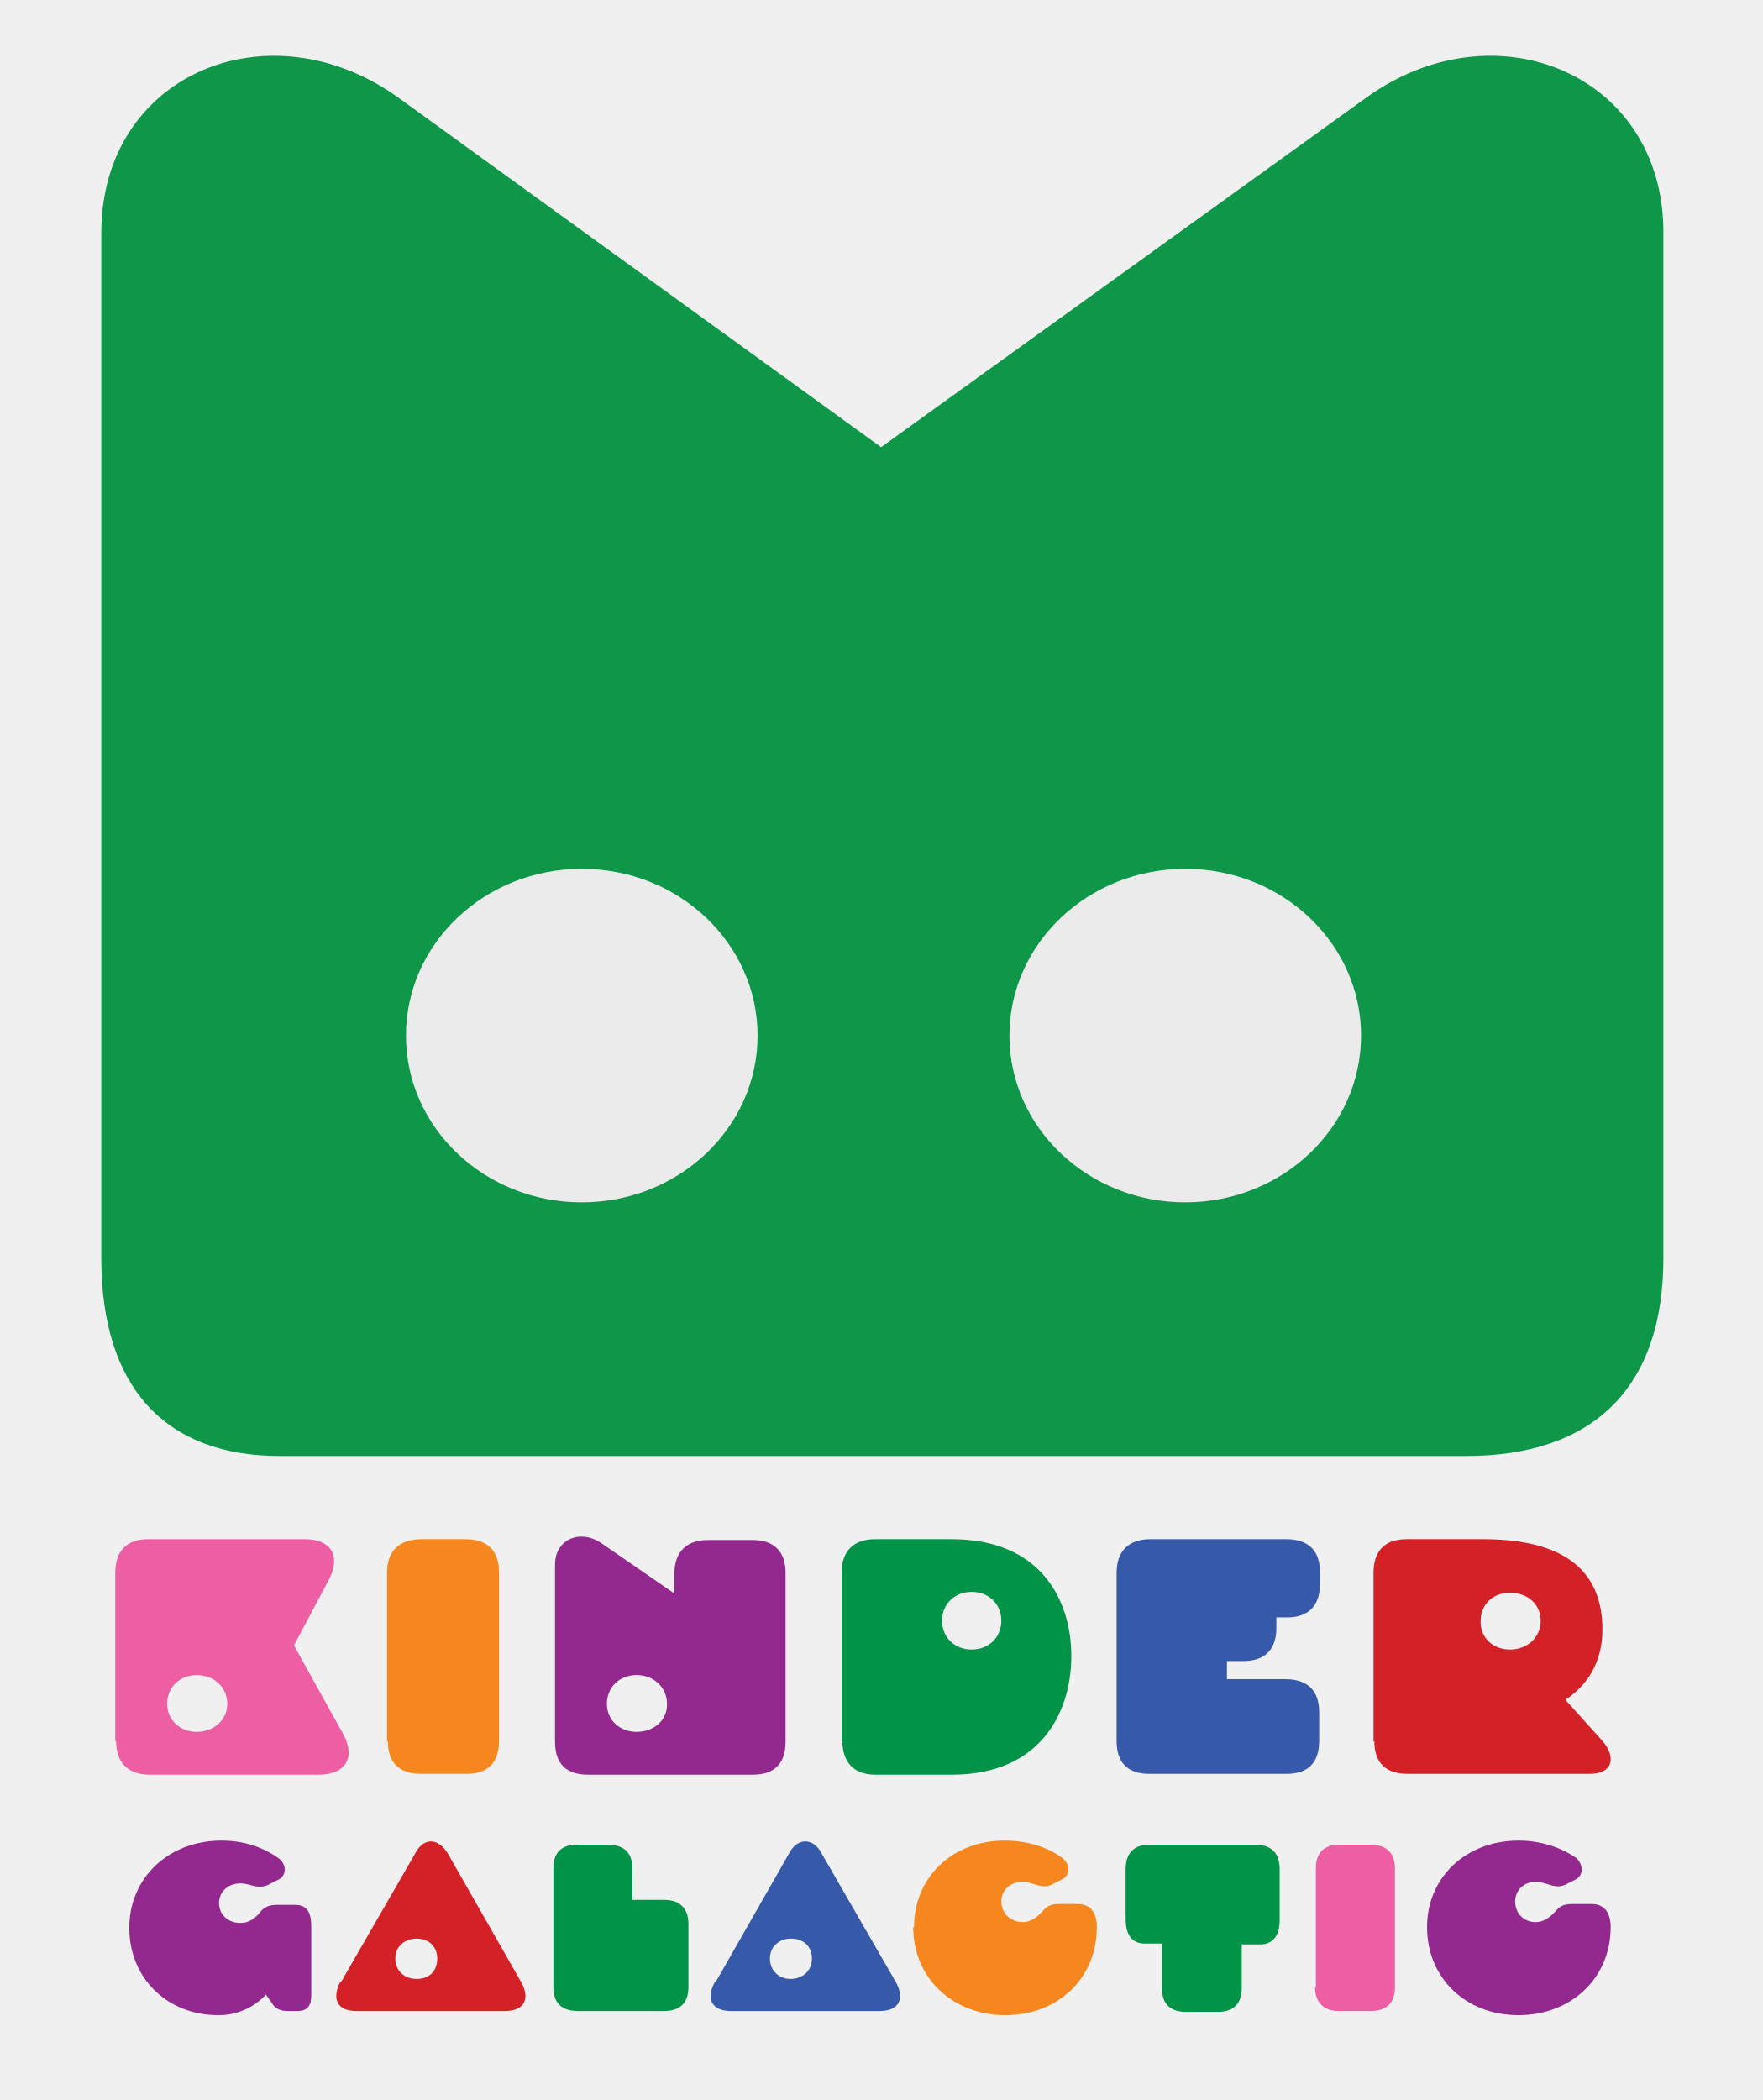
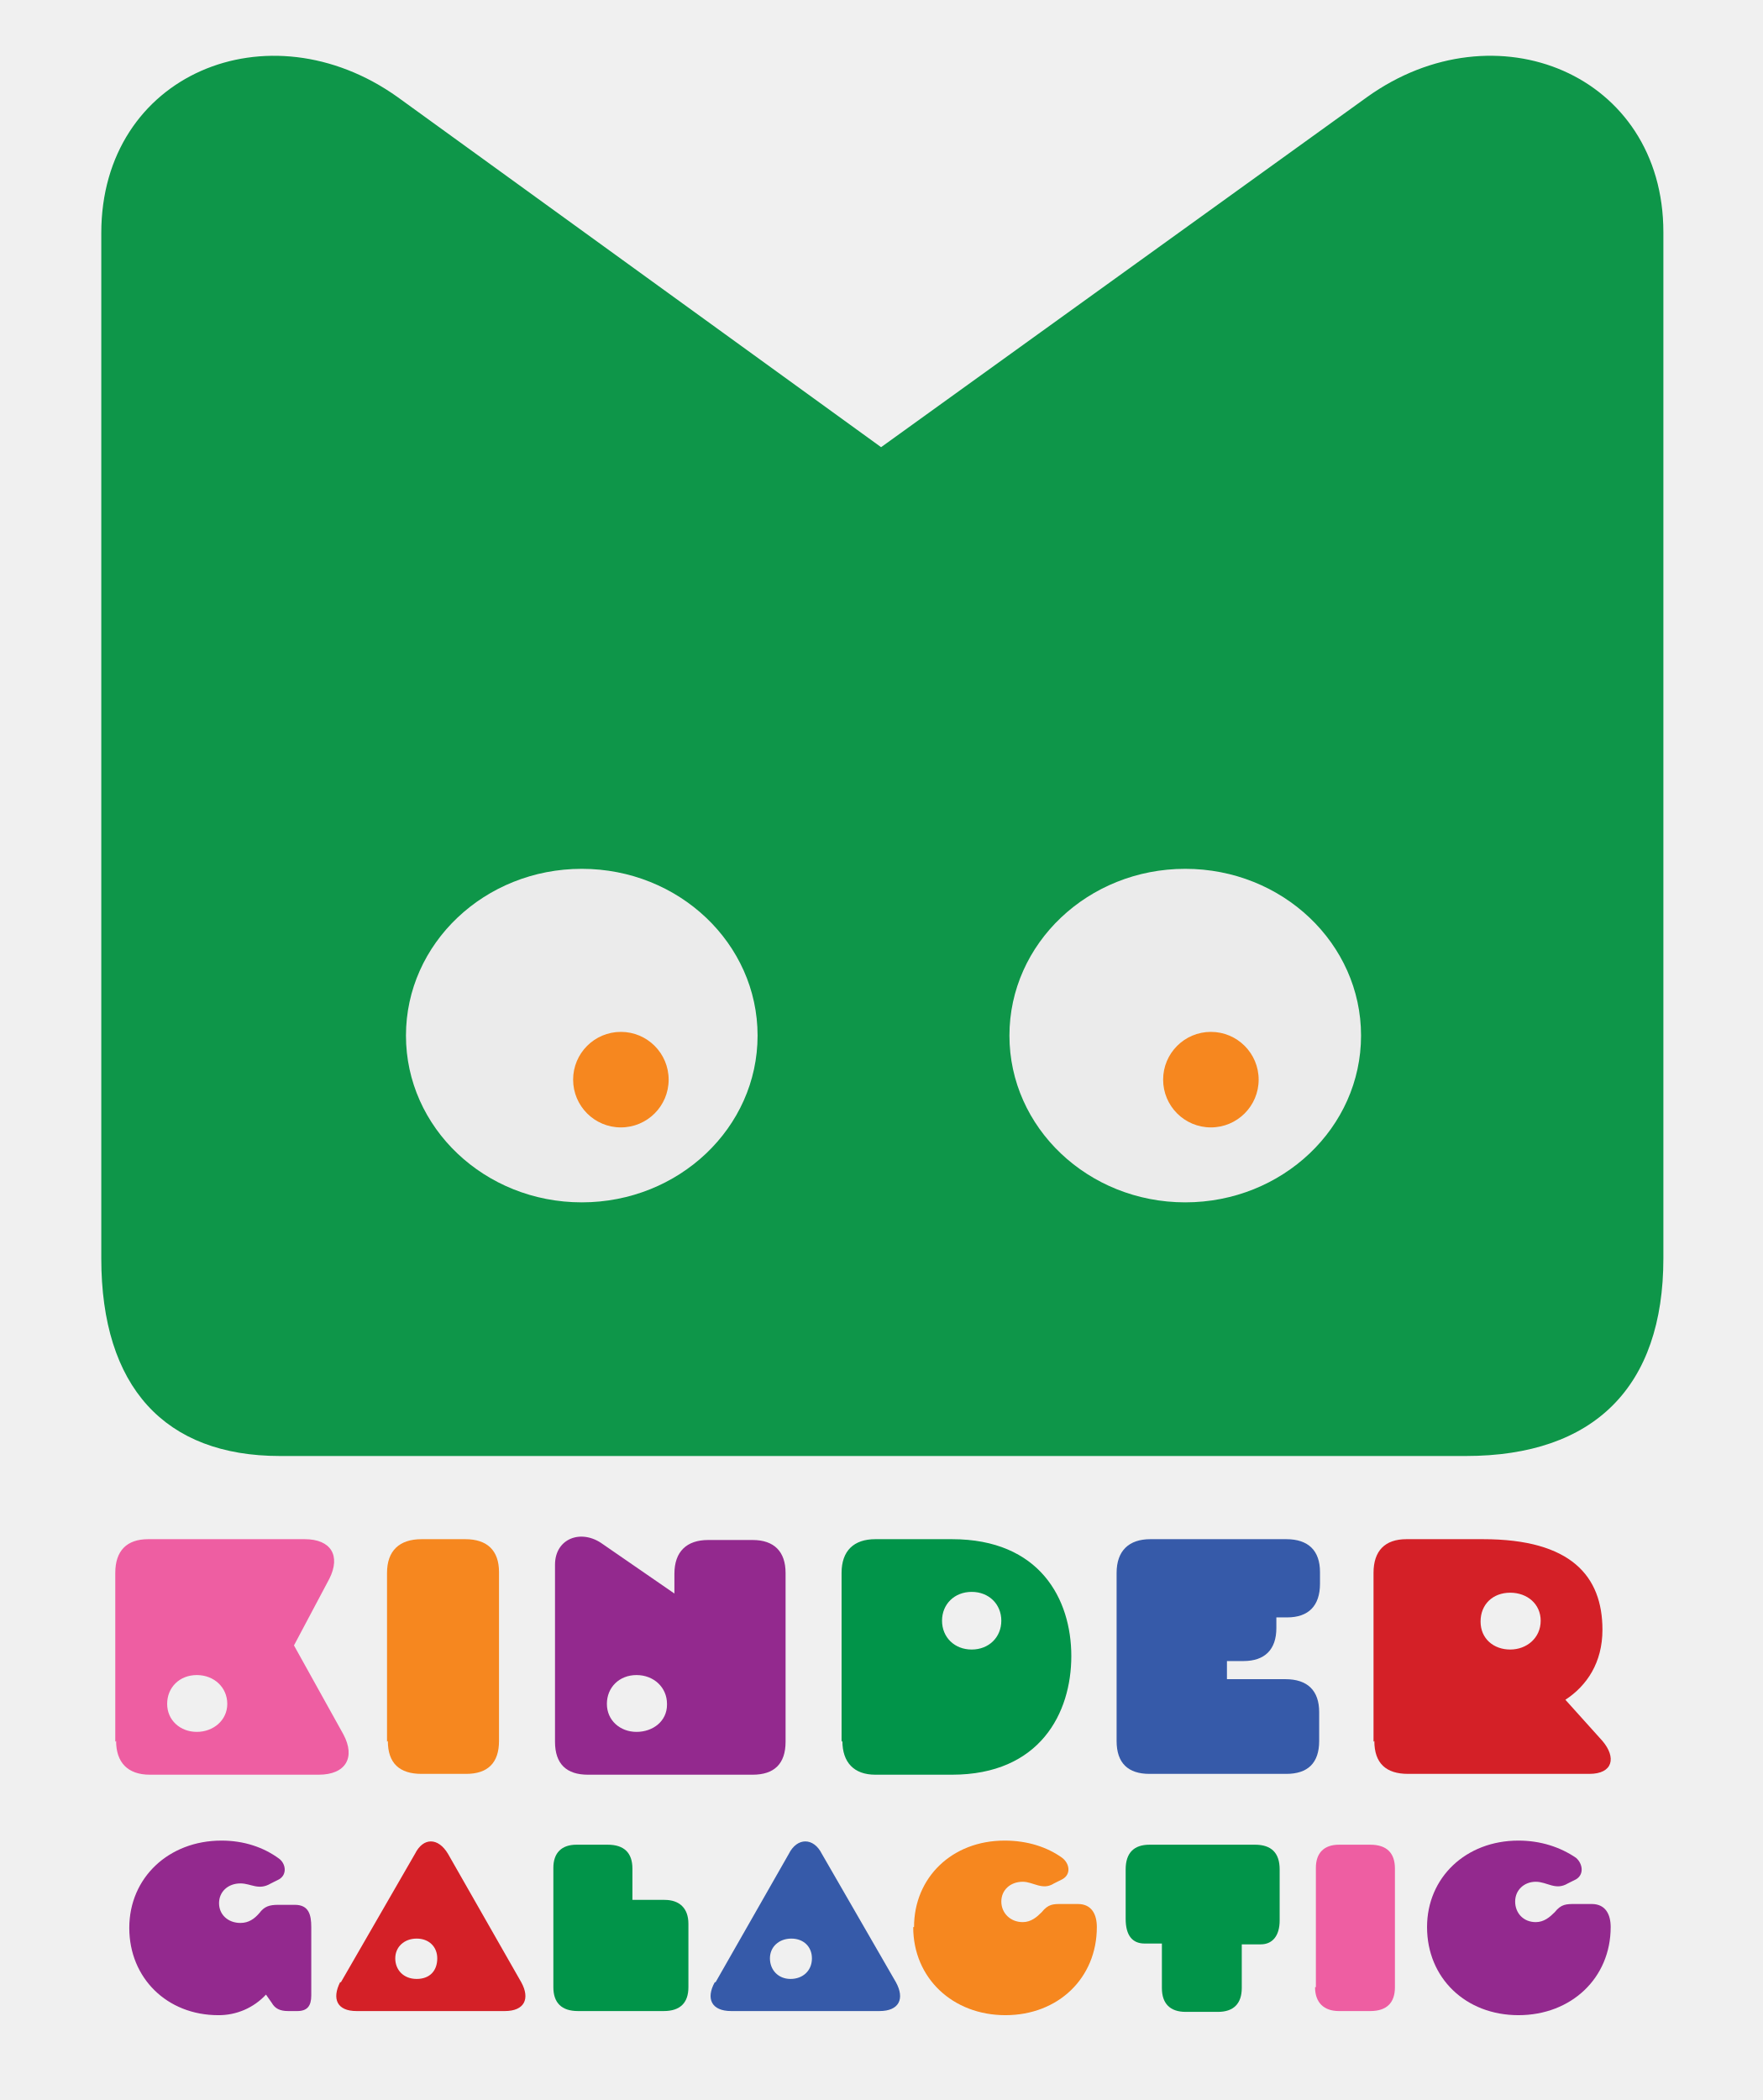
<svg xmlns="http://www.w3.org/2000/svg" viewBox="0 0 214 255">
  <defs>
    <mask id="eye-mask-left">
-       <ellipse class="eye-mask eye-mask-left" cx="317.9" cy="644.5" rx="115.7" ry="109.9" fill="white" />
+       <ellipse class="eye-mask eye-mask-left" cx="70.65" cy="125.75" rx="21.35" ry="20.25" fill="white" />
    </mask>
    <mask id="eye-mask-right">
-       <ellipse class="eye-mask eye-mask-right" cx="712.7" cy="644.5" rx="115.7" ry="109.9" fill="white" />
+       <ellipse class="eye-mask eye-mask-right" cx="143.935" cy="125.75" rx="21.35" ry="20.25" fill="white" />
    </mask>
  </defs>
  <path d="M14,211.5L14,191C14,188.3 15.4,186.9 18,186.9L37,186.9C40.2,186.9 41.4,188.9 40,191.7L35.7,199.8L41.7,210.6C43.2,213.4 42,215.5 38.7,215.5L18.2,215.5C15.5,215.5 14.1,214 14.1,211.4L14,211.5ZM27.6,206.9C27.6,204.9 26,203.4 23.9,203.4C21.8,203.4 20.3,204.9 20.3,206.9C20.3,208.9 21.9,210.3 23.9,210.3C25.9,210.3 27.6,208.9 27.6,206.9Z" style="fill:rgb(238,94,162);fill-rule:nonzero;" />
  <path d="M47,211.5L47,191C47,188.3 48.5,186.9 51.2,186.9L56.5,186.9C59.2,186.9 60.6,188.3 60.6,190.9L60.6,211.4C60.6,214.1 59.2,215.4 56.6,215.4L51.2,215.4C48.5,215.4 47.1,214.1 47.1,211.4L47,211.5Z" style="fill:rgb(246,135,31);fill-rule:nonzero;" />
  <path d="M67.4,211.5L67.4,190C67.4,186.8 70.6,185.6 73.2,187.5L81.9,193.5L81.9,191.1C81.9,188.4 83.4,187 86,187L91.4,187C94,187 95.4,188.4 95.4,191L95.4,211.5C95.4,214.2 94,215.5 91.4,215.5L71.4,215.5C68.8,215.5 67.4,214.2 67.4,211.5ZM81,206.9C81,204.9 79.4,203.4 77.3,203.4C75.2,203.4 73.7,204.9 73.7,206.9C73.7,208.9 75.3,210.3 77.3,210.3C79.3,210.3 81,209 81,207L81,206.9Z" style="fill:rgb(147,41,142);fill-rule:nonzero;" />
  <path d="M102.2,211.5L102.2,191C102.2,188.3 103.7,186.9 106.3,186.9L115.6,186.9C126.3,186.9 130.1,194.2 130.1,201.1C130.1,208 126.3,215.5 115.6,215.5L106.3,215.5C103.7,215.5 102.3,214 102.3,211.4L102.2,211.5ZM121.6,196.8C121.6,194.8 120.1,193.3 118,193.3C115.9,193.3 114.4,194.8 114.4,196.8C114.4,198.8 115.9,200.3 118,200.3C120.1,200.3 121.6,198.8 121.6,196.8Z" style="fill:rgb(1,148,73);fill-rule:nonzero;" />
  <path d="M135.6,211.5L135.6,191C135.6,188.3 137.1,186.9 139.7,186.9L156.2,186.9C158.9,186.9 160.3,188.3 160.3,190.9L160.3,192.3C160.3,195 158.9,196.4 156.3,196.4L155,196.4L155,197.7C155,200.3 153.6,201.7 151,201.7L149,201.7L149,203.9L156.1,203.9C158.8,203.9 160.2,205.3 160.2,207.9L160.2,211.4C160.2,214.1 158.8,215.4 156.2,215.4L139.6,215.4C137,215.4 135.6,214.1 135.6,211.4L135.6,211.5Z" style="fill:rgb(54,90,169);fill-rule:nonzero;" />
  <path d="M166.8,211.5L166.8,191C166.8,188.3 168.2,186.9 170.8,186.9L180.1,186.9C190.8,186.9 194.6,191.4 194.6,197.9C194.6,201.9 192.7,204.7 190.1,206.4L194.6,211.4C196.3,213.4 195.9,215.4 193,215.4L171,215.4C168.3,215.4 166.9,214.1 166.9,211.4L166.8,211.5ZM187.1,196.8C187.1,194.8 185.5,193.4 183.4,193.4C181.3,193.4 179.8,194.8 179.8,196.9C179.8,199 181.4,200.3 183.4,200.3C185.4,200.3 187.1,198.9 187.1,196.8Z" style="fill:rgb(212,32,39);fill-rule:nonzero;" />
  <path d="M36.1,244.2L35,244.2C34,244.2 33.4,243.9 33,243.2L32.3,242.2C30.806,243.813 28.698,244.722 26.5,244.7C20.3,244.7 15.7,240.2 15.7,234.1C15.7,228 20.5,223.5 26.9,223.5C29.6,223.5 32,224.3 33.9,225.7C34.7,226.3 34.9,227.6 33.9,228.2L32.9,228.7C31.4,229.6 30.5,228.7 29.2,228.7C27.7,228.7 26.6,229.7 26.6,231.1C26.6,232.5 27.7,233.5 29.2,233.5C30.2,233.5 30.9,233 31.5,232.3C32.1,231.5 32.7,231.3 33.8,231.3L35.8,231.3C37.5,231.3 37.8,232.5 37.8,234L37.8,242.3C37.8,243.6 37.3,244.2 36.1,244.2Z" style="fill:rgb(147,41,142);fill-rule:nonzero;" />
  <path d="M41.4,240.7L50.4,225.1C51.4,223.1 53.2,223.1 54.4,225.1L63.3,240.7C64.4,242.7 63.7,244.2 61.3,244.2L43.3,244.2C40.9,244.2 40.3,242.7 41.3,240.7L41.4,240.7ZM53.1,237.8C53.1,236.4 52.1,235.4 50.6,235.4C49.1,235.4 48,236.4 48,237.8C48,239.2 49,240.3 50.6,240.3C52.2,240.3 53.1,239.3 53.1,237.8Z" style="fill:rgb(212,32,39);fill-rule:nonzero;" />
  <path d="M67.2,241.3L67.2,226.8C67.2,225 68.2,224 70,224L73.8,224C75.8,224 76.8,225 76.8,226.9L76.8,230.7L80.7,230.7C82.5,230.7 83.6,231.7 83.6,233.6L83.6,241.3C83.6,243.2 82.6,244.2 80.6,244.2L70.2,244.2C68.2,244.2 67.2,243.2 67.2,241.3Z" style="fill:rgb(1,148,73);fill-rule:nonzero;" />
  <path d="M86.9,240.7L95.8,225.1C96.8,223.1 98.8,223.1 99.8,225.1L108.8,240.7C109.9,242.7 109.2,244.2 106.8,244.2L88.8,244.2C86.4,244.2 85.7,242.7 86.8,240.7L86.9,240.7ZM98.6,237.8C98.6,236.4 97.6,235.4 96.1,235.4C94.6,235.4 93.5,236.4 93.5,237.8C93.5,239.2 94.5,240.3 96,240.3C97.5,240.3 98.6,239.3 98.6,237.8Z" style="fill:rgb(54,90,169);fill-rule:nonzero;" />
  <path d="M111,234C111,228 115.6,223.5 122,223.5C124.8,223.5 127.2,224.3 129,225.6C129.9,226.3 130.1,227.6 129,228.2L128,228.7C126.6,229.6 125.5,228.5 124.2,228.5C122.7,228.5 121.6,229.5 121.6,230.9C121.6,232.3 122.7,233.4 124.2,233.4C125.2,233.4 125.9,232.8 126.5,232.2C127.3,231.2 127.9,231.2 128.9,231.2L130.9,231.2C132.6,231.2 133.2,232.5 133.2,234C133.2,240.2 128.5,244.7 122.1,244.7C115.7,244.7 110.9,240.2 110.9,234L111,234Z" style="fill:rgb(246,135,31);fill-rule:nonzero;" />
  <path d="M141.1,241.4L141.1,236L139,236C137.5,236 136.7,235 136.7,233L136.7,227C136.7,225 137.7,224 139.6,224L152.4,224C154.4,224 155.4,225 155.4,227L155.4,233.2C155.4,235.1 154.5,236.1 153.1,236.1L150.8,236.1L150.8,241.4C150.8,243.3 149.8,244.3 147.9,244.3L144,244.3C142.1,244.3 141.1,243.3 141.1,241.4Z" style="fill:rgb(1,148,73);fill-rule:nonzero;" />
  <path d="M159.8,241.3L159.8,226.8C159.8,225 160.8,224 162.6,224L166.4,224C168.4,224 169.4,225 169.4,226.9L169.4,241.3C169.4,243.2 168.4,244.2 166.4,244.2L162.6,244.2C160.8,244.2 159.7,243.2 159.7,241.3L159.8,241.3Z" style="fill:rgb(238,94,162);fill-rule:nonzero;" />
  <path d="M173.3,234C173.3,228 178,223.5 184.4,223.5C187.1,223.5 189.5,224.3 191.4,225.6C192.2,226.3 192.4,227.6 191.4,228.2L190.4,228.7C188.9,229.6 187.9,228.5 186.5,228.5C185.1,228.5 184,229.5 184,230.9C184,232.3 185,233.4 186.5,233.4C187.5,233.4 188.2,232.8 188.8,232.2C189.6,231.2 190.2,231.2 191.3,231.2L193.3,231.2C195,231.2 195.6,232.5 195.6,234C195.6,240.2 190.8,244.7 184.4,244.7C178,244.7 173.3,240.2 173.3,234Z" style="fill:rgb(147,41,142);fill-rule:nonzero;" />
  <path d="M12.3,152.8L12.3,28.3C12.3,9 32.6,0.6 48.3,11.8L107,54.3L166,11.8C181.6,0.6 202,9 202,28.2L202,152.8C202,168.4 193.6,176.8 178,176.8L34,176.8C20,176.8 12.3,168.4 12.3,152.8Z" style="fill:rgb(14,150,73);fill-rule:nonzero;" />
  <ellipse class="eye eye-left" cx="70.65" cy="125.75" rx="21.35" ry="20.25" style="fill:rgb(235,235,235);" />
  <circle class="pupil pupil-left" cx="75.4" cy="131.1" r="5.8" style="fill:rgb(246,135,31);" mask="url(#eye-mask-left)" />
  <ellipse class="eye eye-right" cx="143.935" cy="125.75" rx="21.35" ry="20.25" style="fill:rgb(235,235,235);" />
  <circle class="pupil pupil-right" cx="147.05" cy="131.1" r="5.8" style="fill:rgb(246,135,31);" mask="url(#eye-mask-right)" />
</svg>
